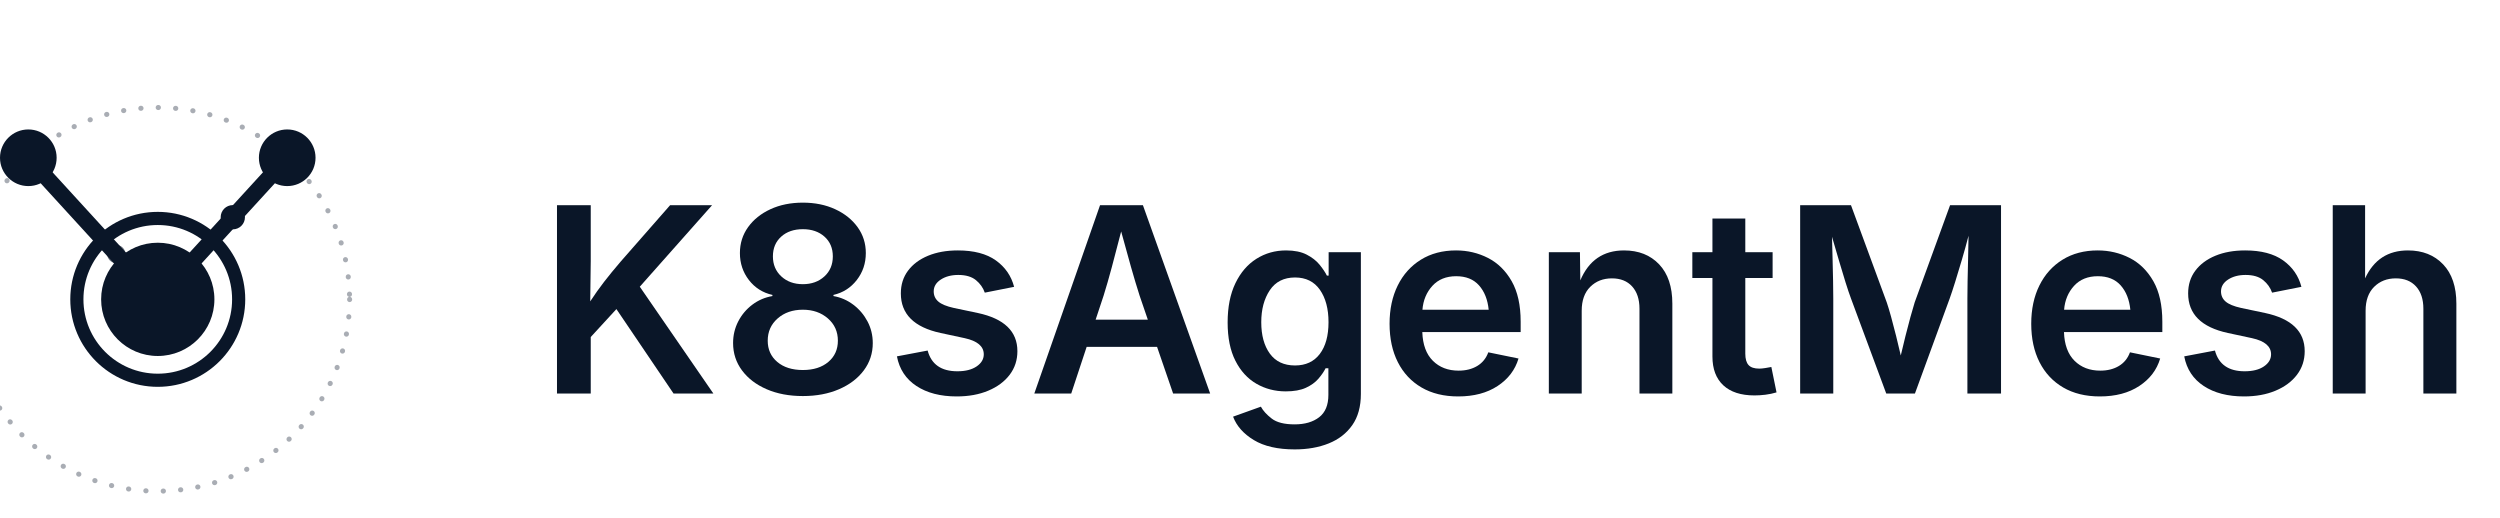
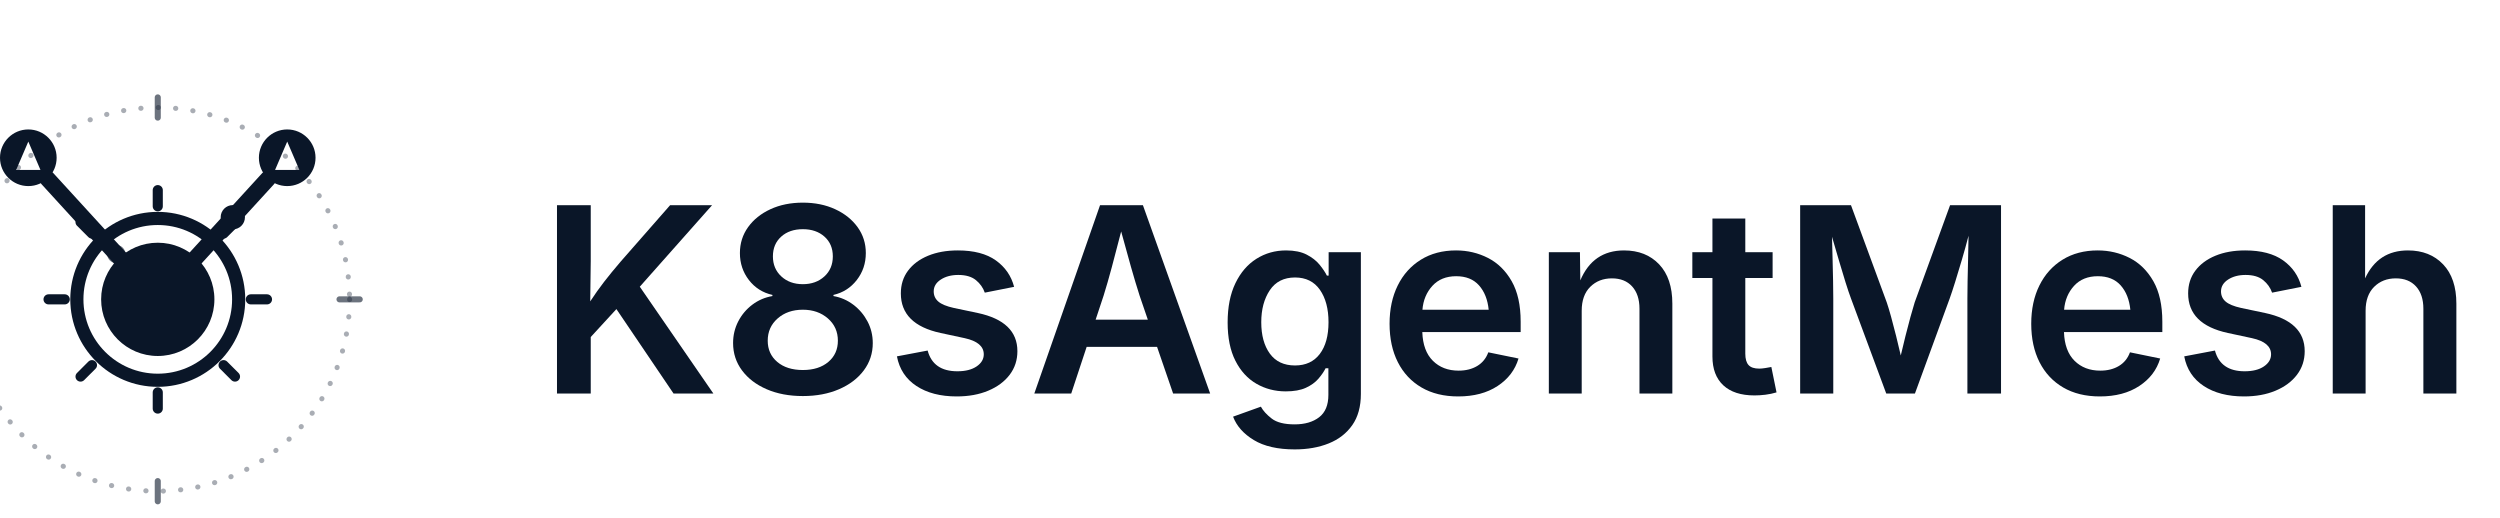
<svg xmlns="http://www.w3.org/2000/svg" viewBox="0 0 618 128" width="618" height="128" role="img" aria-label="K8sAgentMesh horizontal lockup, monochrome dark (for light surfaces)">
  <g transform="translate(-25.0 0) scale(0.5)">
    <g id="mesh-mark">
      <circle cx="128" cy="148" r="94.85" fill="none" stroke="#0A1628" stroke-opacity="0.35" stroke-width="2.5" stroke-dasharray="0.1 8.5" stroke-linecap="round" />
-       <path d="M 64 78 L 128 148 L 192 78" fill="none" stroke="#0A1628" stroke-width="8" stroke-linecap="round" stroke-linejoin="round" />
+       <line x1="217.85" y1="148.00" x2="227.85" y2="148.00" stroke="#0A1628" stroke-opacity="0.6" stroke-width="3" stroke-linecap="round" />
+       <line x1="128.00" y1="58.15" x2="128.00" y2="48.15" stroke="#0A1628" stroke-opacity="0.6" stroke-width="3" stroke-linecap="round" />
+       <line x1="38.15" y1="148.00" x2="28.15" y2="148.00" stroke="#0A1628" stroke-opacity="0.6" stroke-width="3" stroke-linecap="round" />
+       <line x1="128.00" y1="237.85" x2="128.00" y2="247.85" stroke="#0A1628" stroke-opacity="0.6" stroke-width="3" stroke-linecap="round" />
+       <path d="M 73.45 88.33 L 128 148 L 182.55 88.33" fill="none" stroke="#0A1628" stroke-width="8" stroke-linecap="round" stroke-linejoin="round" />
      <circle cx="165.1" cy="107.4" r="6" fill="#0A1628" fill-opacity="1.0" />
      <circle cx="107.5" cy="125.6" r="4.5" fill="#0A1628" fill-opacity="0.6" />
      <circle cx="128" cy="148" r="40" fill="none" stroke="#0A1628" stroke-width="6.5" />
+       <line x1="174.00" y1="148.00" x2="182.00" y2="148.00" stroke="#0A1628" stroke-width="5" stroke-linecap="round" />
+       <line x1="160.53" y1="180.53" x2="166.18" y2="186.18" stroke="#0A1628" stroke-width="5" stroke-linecap="round" />
+       <line x1="128.00" y1="194.00" x2="128.00" y2="202.00" stroke="#0A1628" stroke-width="5" stroke-linecap="round" />
+       <line x1="95.47" y1="180.53" x2="89.82" y2="186.18" stroke="#0A1628" stroke-width="5" stroke-linecap="round" />
+       <line x1="82.00" y1="148.00" x2="74.00" y2="148.00" stroke="#0A1628" stroke-width="5" stroke-linecap="round" />
+       <line x1="95.47" y1="115.47" x2="89.82" y2="109.82" stroke="#0A1628" stroke-width="5" stroke-linecap="round" />
+       <line x1="128.00" y1="102.00" x2="128.00" y2="94.00" stroke="#0A1628" stroke-width="5" stroke-linecap="round" />
+       <line x1="160.53" y1="115.47" x2="166.18" y2="109.82" stroke="#0A1628" stroke-width="5" stroke-linecap="round" />
      <circle cx="128" cy="148" r="28" fill="#0A1628" />
-       <circle cx="64" cy="78" r="14" fill="#0A1628" />
-       <circle cx="192" cy="78" r="14" fill="#0A1628" />
+       <path fill-rule="evenodd" fill="#0A1628" d="M 50.00 78.00 a 14 14 0 1 0 28.00 0 a 14 14 0 1 0 -28.00 0 Z M 64.00 70.00 L 70.00 84.00 L 58.00 84.00 Z" />
+       <path fill-rule="evenodd" fill="#0A1628" d="M 178.00 78.00 a 14 14 0 1 0 28.00 0 a 14 14 0 1 0 -28.00 0 Z M 192.00 70.00 L 198.00 84.00 L 186.00 84.00 Z" />
    </g>
  </g>
  <g id="mesh-wordmark" fill="#0A1628">
    <path transform="translate(133.00 97.28) scale(0.03125 -0.03125)" d="M150 0V1490H417V1048L413 729Q465 809 523.0 884.0Q581 959 654 1044L1045 1490H1377L805 845L1387 0H1072L620 668L417 447V0Z" />
    <path transform="translate(178.00 97.28) scale(0.03125 -0.03125)" d="M655 -20Q493 -20 368.5 34.0Q244 88 173.5 183.0Q103 278 103 399Q103 492 144.0 571.0Q185 650 255.5 703.0Q326 756 414 771V780Q299 806 228.0 898.0Q157 990 157 1111Q157 1226 221.5 1316.0Q286 1406 398.5 1458.0Q511 1510 655 1510Q798 1510 910.5 1458.0Q1023 1406 1088.0 1316.0Q1153 1226 1153 1111Q1153 990 1081.5 898.0Q1010 806 897 780V771Q983 756 1053.5 703.0Q1124 650 1166.0 571.0Q1208 492 1208 399Q1208 278 1137.0 183.0Q1066 88 941.0 34.0Q816 -20 655 -20ZM655 186Q781 186 856.5 250.0Q932 314 932 418Q932 525 853.0 594.0Q774 663 655 663Q534 663 455.5 594.0Q377 525 377 418Q377 314 452.5 250.0Q528 186 655 186ZM655 865Q758 865 825.0 926.0Q892 987 892 1085Q892 1182 826.0 1241.0Q760 1300 655 1300Q549 1300 483.5 1241.0Q418 1182 418 1085Q418 988 484.5 926.5Q551 865 655 865Z" />
    <path transform="translate(218.97 97.28) scale(0.03125 -0.03125)" d="M561 -23Q368 -23 242.5 59.5Q117 142 88 294L331 340Q375 176 566 176Q662 176 718.5 214.5Q775 253 775 310Q775 405 624 438L433 479Q119 547 119 792Q119 896 176.0 972.0Q233 1048 334.5 1090.0Q436 1132 570 1132Q760 1132 870.5 1053.0Q981 974 1015 844L783 798Q763 856 713.0 897.0Q663 938 573 938Q491 938 435.0 901.5Q379 865 379 808Q379 759 415.5 727.5Q452 696 538 677L728 637Q1041 570 1041 335Q1041 229 980.0 148.5Q919 68 810.5 22.5Q702 -23 561 -23Z" />
    <path transform="translate(254.12 97.28) scale(0.03125 -0.03125)" d="M50 0 570 1490H909L1441 0H1148L1021 369H464L342 0ZM535 584H948L883 774Q850 877 814.5 1002.0Q779 1127 737 1282Q697 1126 663.0 999.5Q629 873 598 774Z" />
    <path transform="translate(300.69 97.28) scale(0.03125 -0.03125)" d="M620 -442Q418 -442 296.0 -368.0Q174 -294 132 -183L352 -104Q378 -152 437.5 -198.0Q497 -244 619 -244Q740 -244 813.0 -187.5Q886 -131 886 -11V200H864Q844 160 807.0 117.0Q770 74 708.0 45.5Q646 17 549 17Q421 17 316.5 77.5Q212 138 150.5 259.0Q89 380 89 562Q89 745 150.5 872.5Q212 1000 317.0 1066.0Q422 1132 551 1132Q650 1132 714.0 1099.0Q778 1066 816.0 1019.5Q854 973 874 933H888V1118H1143V-3Q1143 -153 1075.0 -250.0Q1007 -347 889.0 -394.5Q771 -442 620 -442ZM622 222Q749 222 818.0 313.0Q887 404 887 564Q887 723 819.0 820.5Q751 918 622 918Q490 918 422.5 817.0Q355 716 355 564Q355 409 423.0 315.5Q491 222 622 222Z" />
    <path transform="translate(340.72 97.28) scale(0.03125 -0.03125)" d="M632 -23Q463 -23 341.5 48.0Q220 119 154.5 248.0Q89 377 89 552Q89 724 153.5 854.5Q218 985 336.5 1058.5Q455 1132 615 1132Q751 1132 867.5 1072.5Q984 1013 1055.0 888.5Q1126 764 1126 568V486H348Q353 337 431.5 259.0Q510 181 635 181Q721 181 782.5 218.0Q844 255 870 326L1109 277Q1069 142 943.5 59.5Q818 -23 632 -23ZM349 663H873Q861 783 796.5 855.5Q732 928 616 928Q497 928 427.5 851.5Q358 775 349 663Z" />
    <path transform="translate(378.56 97.28) scale(0.03125 -0.03125)" d="M398 655V0H138V1118H384L387 895Q487 1132 733 1132Q906 1132 1010.5 1022.0Q1115 912 1115 711V0H855V671Q855 783 797.0 847.0Q739 911 637 911Q533 911 465.5 844.0Q398 777 398 655Z" />
    <path transform="translate(417.72 97.28) scale(0.03125 -0.03125)" d="M655 1118V914H439V315Q439 254 464.5 225.5Q490 197 550 197Q568 197 597.0 201.5Q626 206 645 210L686 9Q643 -4 598.0 -9.5Q553 -15 512 -15Q351 -15 265.0 65.0Q179 145 179 293V914H20V1118H179V1384H439V1118Z" />
    <path transform="translate(440.31 97.28) scale(0.03125 -0.03125)" d="M150 0V1490H552L835 721Q850 677 869.5 606.5Q889 536 909.0 455.5Q929 375 946 301Q963 374 983.0 454.5Q1003 535 1022.5 605.5Q1042 676 1056 721L1336 1490H1739V0H1473V752Q1473 808 1474.5 890.5Q1476 973 1478.5 1066.0Q1481 1159 1482 1248Q1457 1152 1429.0 1057.0Q1401 962 1376.0 882.0Q1351 802 1333 752L1058 0H831L552 752Q534 800 509.5 878.0Q485 956 457.5 1050.0Q430 1144 402 1240Q404 1156 406.5 1064.5Q409 973 410.5 891.0Q412 809 412 752V0Z" />
    <path transform="translate(499.34 97.28) scale(0.03125 -0.03125)" d="M632 -23Q463 -23 341.5 48.0Q220 119 154.5 248.0Q89 377 89 552Q89 724 153.5 854.5Q218 985 336.5 1058.5Q455 1132 615 1132Q751 1132 867.5 1072.5Q984 1013 1055.0 888.5Q1126 764 1126 568V486H348Q353 337 431.5 259.0Q510 181 635 181Q721 181 782.5 218.0Q844 255 870 326L1109 277Q1069 142 943.5 59.5Q818 -23 632 -23ZM349 663H873Q861 783 796.5 855.5Q732 928 616 928Q497 928 427.5 851.5Q358 775 349 663Z" />
    <path transform="translate(537.19 97.28) scale(0.03125 -0.03125)" d="M561 -23Q368 -23 242.5 59.5Q117 142 88 294L331 340Q375 176 566 176Q662 176 718.5 214.5Q775 253 775 310Q775 405 624 438L433 479Q119 547 119 792Q119 896 176.0 972.0Q233 1048 334.5 1090.0Q436 1132 570 1132Q760 1132 870.5 1053.0Q981 974 1015 844L783 798Q763 856 713.0 897.0Q663 938 573 938Q491 938 435.0 901.5Q379 865 379 808Q379 759 415.5 727.5Q452 696 538 677L728 637Q1041 570 1041 335Q1041 229 980.0 148.5Q919 68 810.5 22.5Q702 -23 561 -23Z" />
    <path transform="translate(572.34 97.28) scale(0.03125 -0.03125)" d="M398 655V0H138V1490H394V911Q496 1132 733 1132Q906 1132 1011.0 1022.0Q1116 912 1116 711V0H855V671Q855 783 797.0 847.0Q739 911 637 911Q533 911 465.5 844.0Q398 777 398 655Z" />
  </g>
</svg>
